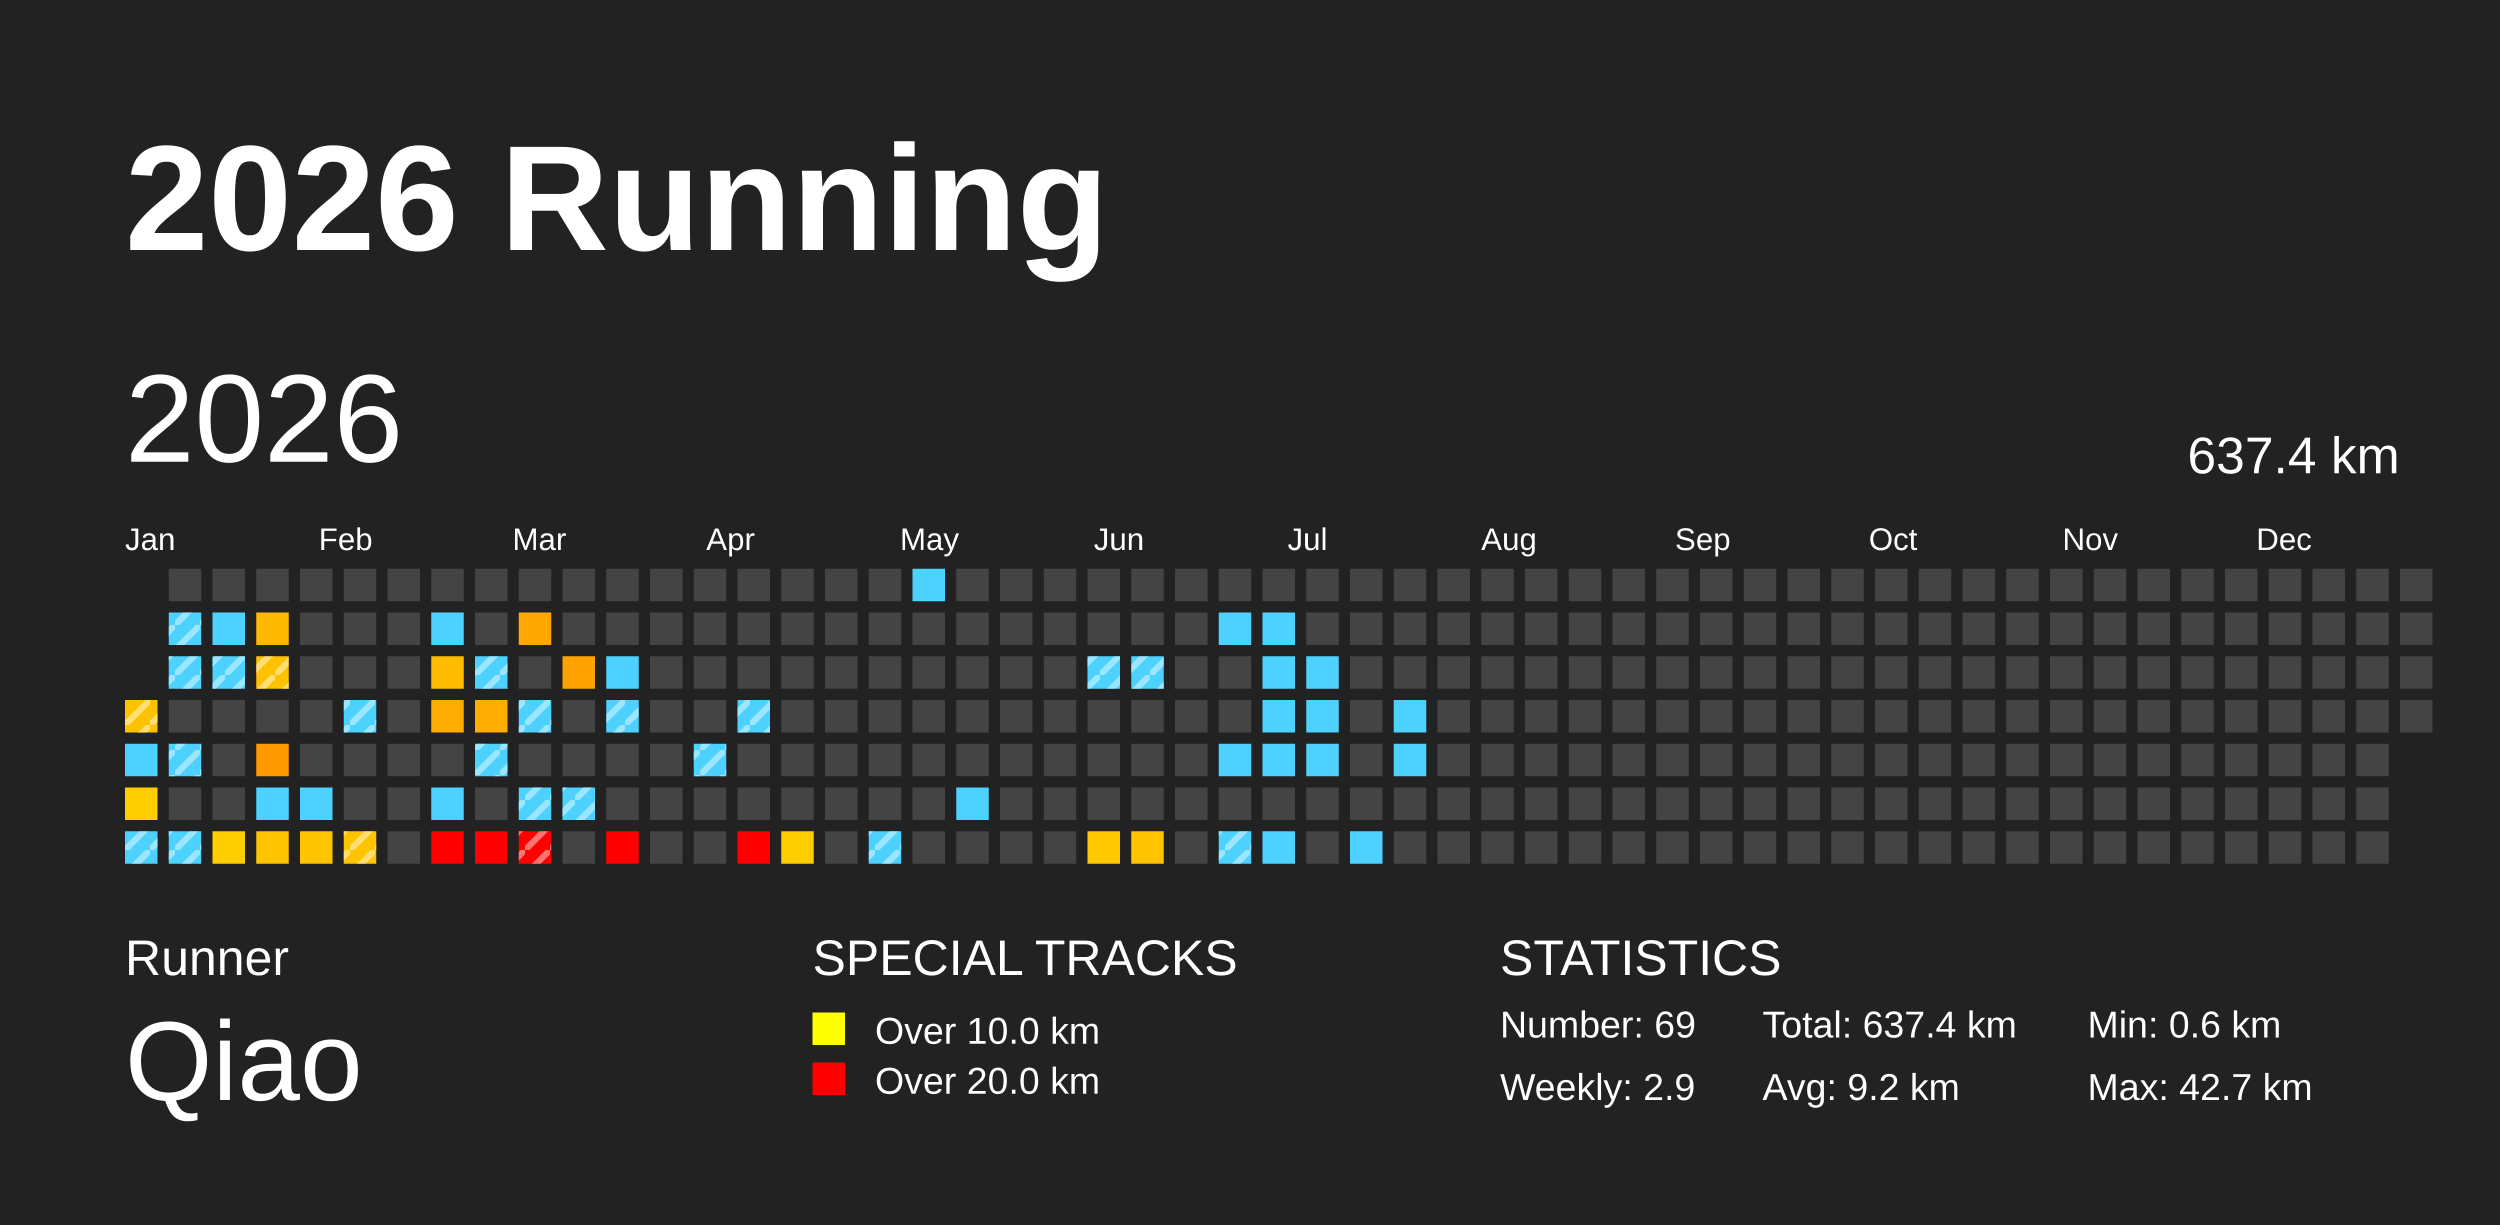
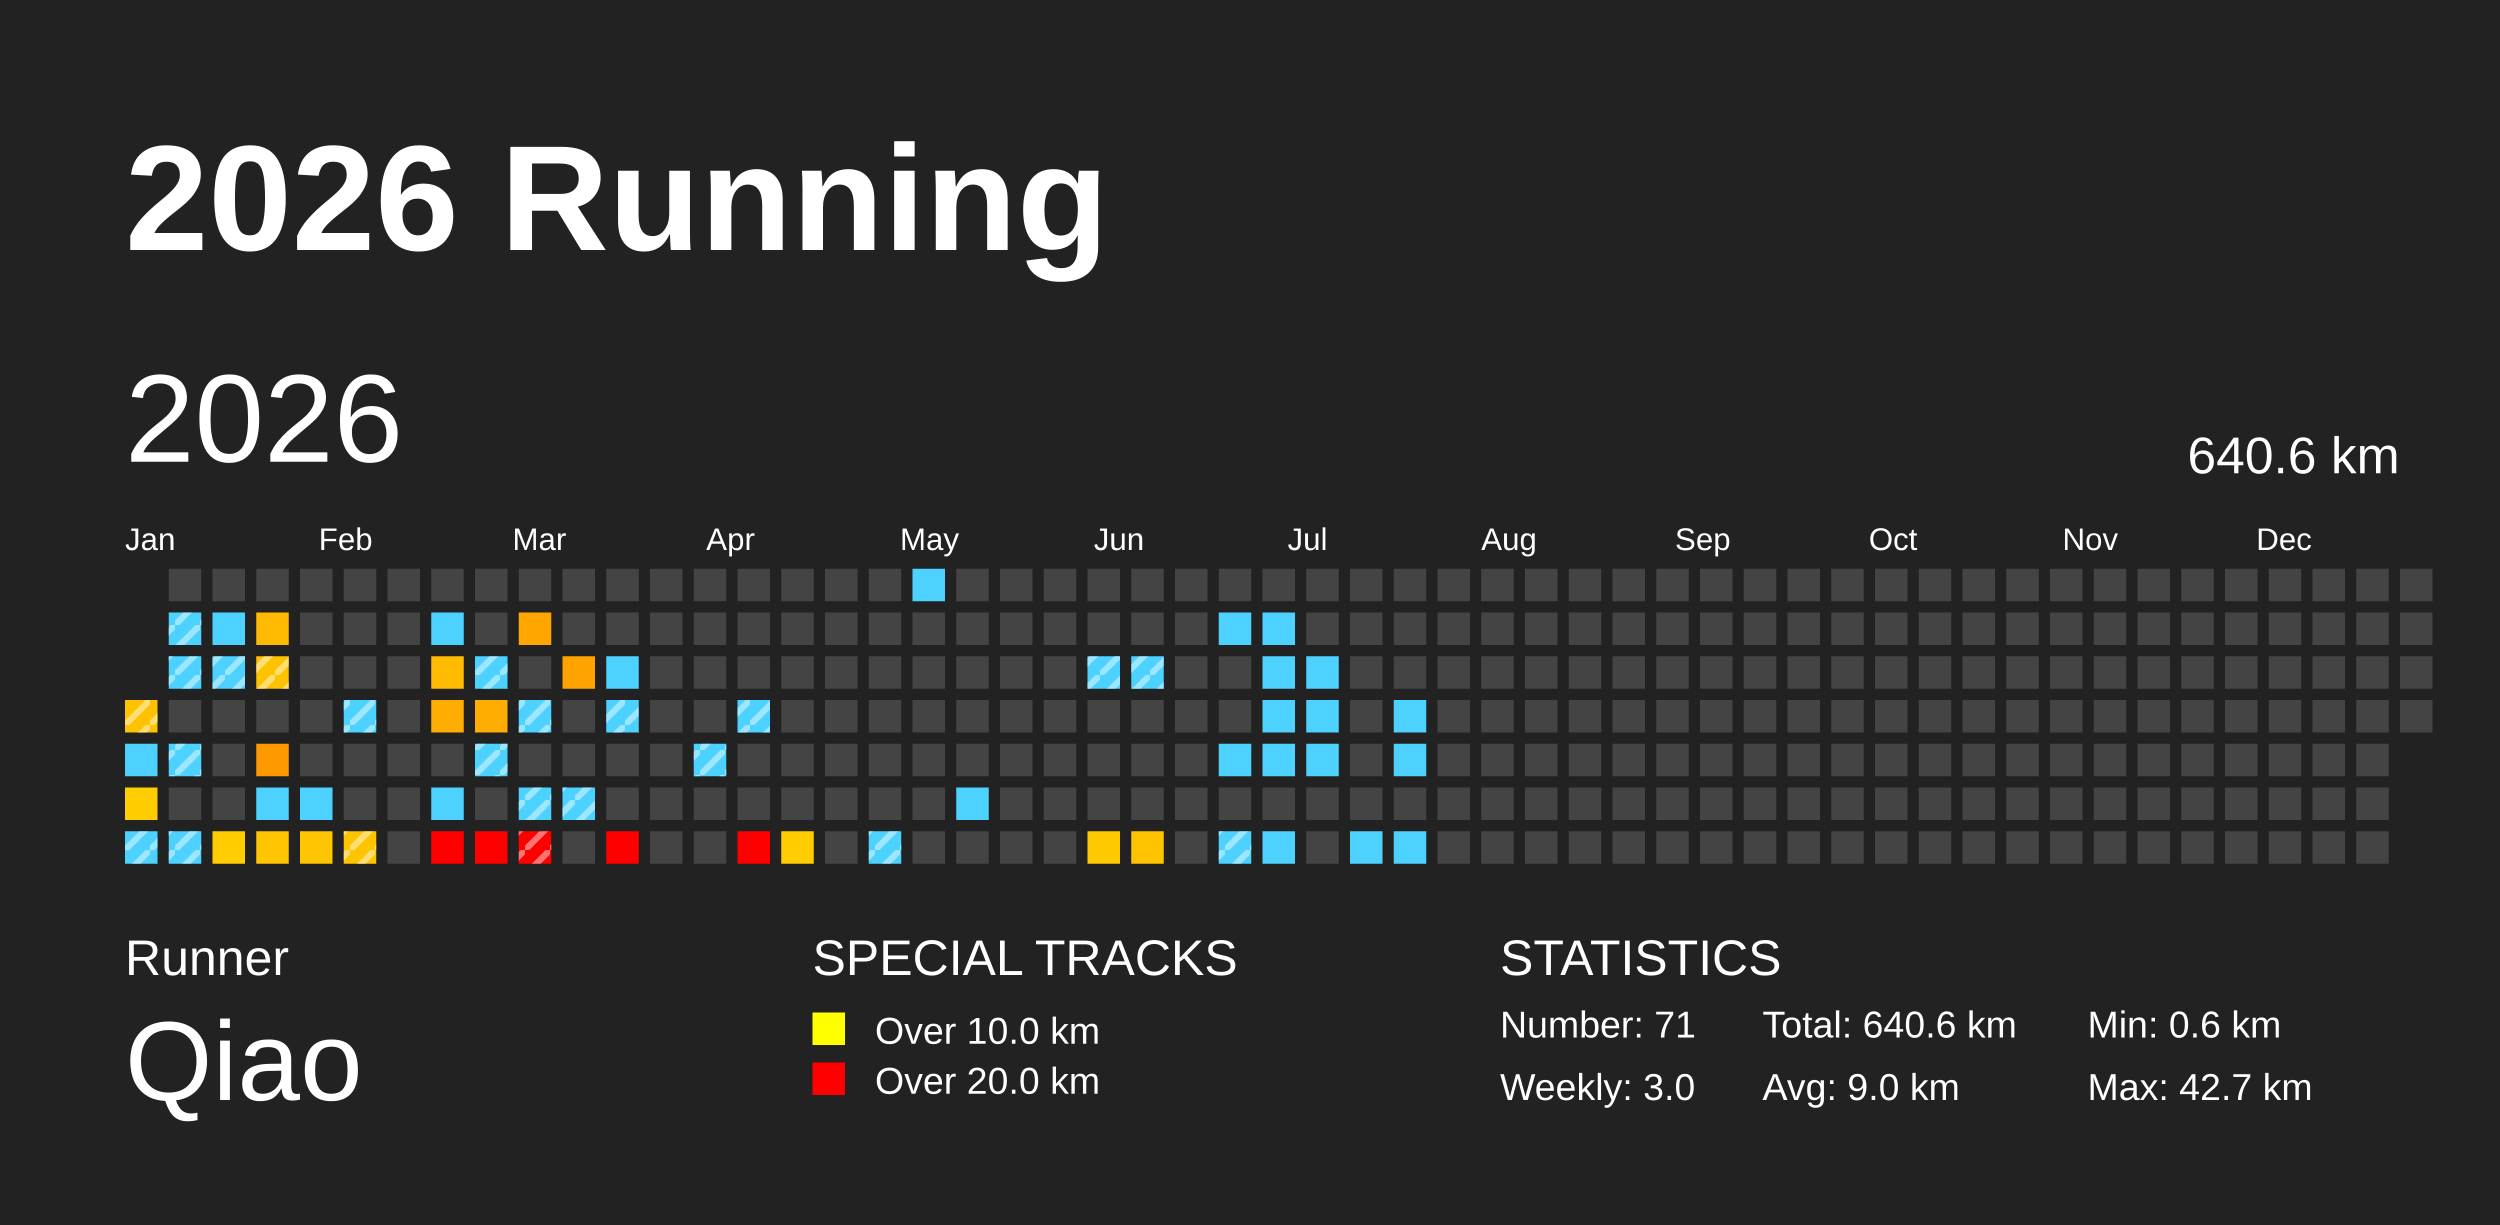
<svg xmlns="http://www.w3.org/2000/svg" baseProfile="full" height="98mm" version="1.1" viewBox="0,0,200,98" width="200mm">
  <defs>
    <pattern height="2" id="indoor-stripe" patternUnits="userSpaceOnUse" width="2">
      <line stroke="white" stroke-opacity="0.45" stroke-width="0.5" x1="0" x2="2" y1="2" y2="0" />
    </pattern>
  </defs>
  <rect fill="#222222" height="98" width="200" x="0" y="0" />
  <text fill="#FFFFFF" style="font-size:12px; font-family:Arial; font-weight:bold;" x="10" y="20">2026 Running</text>
  <text fill="#FFFFFF" style="font-size:4px; font-family:Arial" x="10" y="78">Runner</text>
  <text fill="#FFFFFF" style="font-size:9px; font-family:Arial" x="10" y="88">Qiao</text>
  <text fill="#FFFFFF" style="font-size:4px; font-family:Arial" x="65" y="78">SPECIAL TRACKS</text>
  <rect fill="yellow" height="2.6" width="2.6" x="65" y="81" />
  <text fill="#FFFFFF" style="font-size:3px; font-family:Arial" x="70" y="83.5">Over 10.0 km</text>
  <rect fill="red" height="2.6" width="2.6" x="65" y="85" />
  <text fill="#FFFFFF" style="font-size:3px; font-family:Arial" x="70" y="87.5">Over 20.0 km</text>
  <text fill="#FFFFFF" style="font-size:4px; font-family:Arial" x="120" y="78">STATISTICS</text>
-   <text fill="#FFFFFF" style="font-size:3px; font-family:Arial" x="120" y="83">Number: 69</text>
-   <text fill="#FFFFFF" style="font-size:3px; font-family:Arial" x="120" y="88">Weekly: 2.9</text>
-   <text fill="#FFFFFF" style="font-size:3px; font-family:Arial" x="141" y="83">Total: 637.4 km</text>
-   <text fill="#FFFFFF" style="font-size:3px; font-family:Arial" x="141" y="88">Avg: 9.2 km</text>
+   <text fill="#FFFFFF" style="font-size:3px; font-family:Arial" x="120" y="83">Number: 71</text>
+   <text fill="#FFFFFF" style="font-size:3px; font-family:Arial" x="120" y="88">Weekly: 3.0</text>
+   <text fill="#FFFFFF" style="font-size:3px; font-family:Arial" x="141" y="83">Total: 640.6 km</text>
+   <text fill="#FFFFFF" style="font-size:3px; font-family:Arial" x="141" y="88">Avg: 9.0 km</text>
  <text fill="#FFFFFF" style="font-size:3px; font-family:Arial" x="167" y="83">Min: 0.6 km</text>
  <text fill="#FFFFFF" style="font-size:3px; font-family:Arial" x="167" y="88">Max: 42.7 km</text>
  <text dominant-baseline="hanging" fill="#FFFFFF" style="font-size:10.0px; font-family:Arial;" x="10" y="30">2026</text>
-   <text dominant-baseline="hanging" fill="#FFFFFF" style="font-size:4.125px; font-family:Arial;" x="175" y="35">637.4 km</text>
+   <text dominant-baseline="hanging" fill="#FFFFFF" style="font-size:4.125px; font-family:Arial;" x="175" y="35">640.6 km</text>
  <text fill="#FFFFFF" style="font-size:2.5px; font-family:Arial" x="10.0" y="44">Jan</text>
  <text fill="#FFFFFF" style="font-size:2.5px; font-family:Arial" x="25.5" y="44">Feb</text>
  <text fill="#FFFFFF" style="font-size:2.5px; font-family:Arial" x="41.0" y="44">Mar</text>
  <text fill="#FFFFFF" style="font-size:2.5px; font-family:Arial" x="56.5" y="44">Apr</text>
  <text fill="#FFFFFF" style="font-size:2.5px; font-family:Arial" x="72.0" y="44">May</text>
  <text fill="#FFFFFF" style="font-size:2.5px; font-family:Arial" x="87.5" y="44">Jun</text>
  <text fill="#FFFFFF" style="font-size:2.5px; font-family:Arial" x="103.0" y="44">Jul</text>
  <text fill="#FFFFFF" style="font-size:2.5px; font-family:Arial" x="118.5" y="44">Aug</text>
  <text fill="#FFFFFF" style="font-size:2.5px; font-family:Arial" x="134.0" y="44">Sep</text>
  <text fill="#FFFFFF" style="font-size:2.5px; font-family:Arial" x="149.5" y="44">Oct</text>
  <text fill="#FFFFFF" style="font-size:2.5px; font-family:Arial" x="165.0" y="44">Nov</text>
  <text fill="#FFFFFF" style="font-size:2.5px; font-family:Arial" x="180.5" y="44">Dec</text>
  <rect fill="#ffc200" height="2.6" width="2.6" x="10.0" y="56.0" />
  <rect fill="url(#indoor-stripe)" height="2.6" style="pointer-events: none;" width="2.6" x="10.0" y="56.0" />
  <rect fill="#4dd2ff" height="2.6" width="2.6" x="10.0" y="59.5" />
  <rect fill="#ffcd00" height="2.6" width="2.6" x="10.0" y="63.0" />
  <rect fill="#4dd2ff" height="2.6" width="2.6" x="10.0" y="66.5" />
  <rect fill="url(#indoor-stripe)" height="2.6" style="pointer-events: none;" width="2.6" x="10.0" y="66.5" />
  <rect fill="#444444" height="2.6" width="2.6" x="13.5" y="45.5" />
  <rect fill="#4dd2ff" height="2.6" width="2.6" x="13.5" y="49.0" />
  <rect fill="url(#indoor-stripe)" height="2.6" style="pointer-events: none;" width="2.6" x="13.5" y="49.0" />
  <rect fill="#4dd2ff" height="2.6" width="2.6" x="13.5" y="52.5" />
  <rect fill="url(#indoor-stripe)" height="2.6" style="pointer-events: none;" width="2.6" x="13.5" y="52.5" />
  <rect fill="#444444" height="2.6" width="2.6" x="13.5" y="56.0" />
  <rect fill="#4dd2ff" height="2.6" width="2.6" x="13.5" y="59.5" />
  <rect fill="url(#indoor-stripe)" height="2.6" style="pointer-events: none;" width="2.6" x="13.5" y="59.5" />
  <rect fill="#444444" height="2.6" width="2.6" x="13.5" y="63.0" />
  <rect fill="#4dd2ff" height="2.6" width="2.6" x="13.5" y="66.5" />
  <rect fill="url(#indoor-stripe)" height="2.6" style="pointer-events: none;" width="2.6" x="13.5" y="66.5" />
  <rect fill="#444444" height="2.6" width="2.6" x="17.0" y="45.5" />
  <rect fill="#4dd2ff" height="2.6" width="2.6" x="17.0" y="49.0" />
  <rect fill="#4dd2ff" height="2.6" width="2.6" x="17.0" y="52.5" />
  <rect fill="url(#indoor-stripe)" height="2.6" style="pointer-events: none;" width="2.6" x="17.0" y="52.5" />
  <rect fill="#444444" height="2.6" width="2.6" x="17.0" y="56.0" />
  <rect fill="#444444" height="2.6" width="2.6" x="17.0" y="59.5" />
  <rect fill="#444444" height="2.6" width="2.6" x="17.0" y="63.0" />
  <rect fill="#ffcd00" height="2.6" width="2.6" x="17.0" y="66.5" />
  <rect fill="#444444" height="2.6" width="2.6" x="20.5" y="45.5" />
  <rect fill="#ffb900" height="2.6" width="2.6" x="20.5" y="49.0" />
  <rect fill="#ffc200" height="2.6" width="2.6" x="20.5" y="52.5" />
  <rect fill="url(#indoor-stripe)" height="2.6" style="pointer-events: none;" width="2.6" x="20.5" y="52.5" />
  <rect fill="#444444" height="2.6" width="2.6" x="20.5" y="56.0" />
  <rect fill="#ff9900" height="2.6" width="2.6" x="20.5" y="59.5" />
  <rect fill="#4dd2ff" height="2.6" width="2.6" x="20.5" y="63.0" />
  <rect fill="#ffc500" height="2.6" width="2.6" x="20.5" y="66.5" />
  <rect fill="#444444" height="2.6" width="2.6" x="24.0" y="45.5" />
  <rect fill="#444444" height="2.6" width="2.6" x="24.0" y="49.0" />
  <rect fill="#444444" height="2.6" width="2.6" x="24.0" y="52.5" />
  <rect fill="#444444" height="2.6" width="2.6" x="24.0" y="56.0" />
  <rect fill="#444444" height="2.6" width="2.6" x="24.0" y="59.5" />
  <rect fill="#4dd2ff" height="2.6" width="2.6" x="24.0" y="63.0" />
  <rect fill="#ffc500" height="2.6" width="2.6" x="24.0" y="66.5" />
  <rect fill="#444444" height="2.6" width="2.6" x="27.5" y="45.5" />
  <rect fill="#444444" height="2.6" width="2.6" x="27.5" y="49.0" />
  <rect fill="#444444" height="2.6" width="2.6" x="27.5" y="52.5" />
  <rect fill="#4dd2ff" height="2.6" width="2.6" x="27.5" y="56.0" />
  <rect fill="url(#indoor-stripe)" height="2.6" style="pointer-events: none;" width="2.6" x="27.5" y="56.0" />
  <rect fill="#444444" height="2.6" width="2.6" x="27.5" y="59.5" />
  <rect fill="#444444" height="2.6" width="2.6" x="27.5" y="63.0" />
  <rect fill="#ffc400" height="2.6" width="2.6" x="27.5" y="66.5" />
  <rect fill="url(#indoor-stripe)" height="2.6" style="pointer-events: none;" width="2.6" x="27.5" y="66.5" />
  <rect fill="#444444" height="2.6" width="2.6" x="31.0" y="45.5" />
  <rect fill="#444444" height="2.6" width="2.6" x="31.0" y="49.0" />
  <rect fill="#444444" height="2.6" width="2.6" x="31.0" y="52.5" />
  <rect fill="#444444" height="2.6" width="2.6" x="31.0" y="56.0" />
  <rect fill="#444444" height="2.6" width="2.6" x="31.0" y="59.5" />
  <rect fill="#444444" height="2.6" width="2.6" x="31.0" y="63.0" />
  <rect fill="#444444" height="2.6" width="2.6" x="31.0" y="66.5" />
  <rect fill="#444444" height="2.6" width="2.6" x="34.5" y="45.5" />
  <rect fill="#4dd2ff" height="2.6" width="2.6" x="34.5" y="49.0" />
  <rect fill="#ffbc00" height="2.6" width="2.6" x="34.5" y="52.5" />
  <rect fill="#ffad00" height="2.6" width="2.6" x="34.5" y="56.0" />
  <rect fill="#444444" height="2.6" width="2.6" x="34.5" y="59.5" />
  <rect fill="#4dd2ff" height="2.6" width="2.6" x="34.5" y="63.0" />
  <rect fill="red" height="2.6" width="2.6" x="34.5" y="66.5" />
  <rect fill="#444444" height="2.6" width="2.6" x="38.0" y="45.5" />
  <rect fill="#444444" height="2.6" width="2.6" x="38.0" y="49.0" />
  <rect fill="#4dd2ff" height="2.6" width="2.6" x="38.0" y="52.5" />
  <rect fill="url(#indoor-stripe)" height="2.6" style="pointer-events: none;" width="2.6" x="38.0" y="52.5" />
  <rect fill="#ffad00" height="2.6" width="2.6" x="38.0" y="56.0" />
  <rect fill="#4dd2ff" height="2.6" width="2.6" x="38.0" y="59.5" />
  <rect fill="url(#indoor-stripe)" height="2.6" style="pointer-events: none;" width="2.6" x="38.0" y="59.5" />
  <rect fill="#444444" height="2.6" width="2.6" x="38.0" y="63.0" />
  <rect fill="red" height="2.6" width="2.6" x="38.0" y="66.5" />
  <rect fill="#444444" height="2.6" width="2.6" x="41.5" y="45.5" />
  <rect fill="#ffa700" height="2.6" width="2.6" x="41.5" y="49.0" />
  <rect fill="#444444" height="2.6" width="2.6" x="41.5" y="52.5" />
  <rect fill="#4dd2ff" height="2.6" width="2.6" x="41.5" y="56.0" />
  <rect fill="url(#indoor-stripe)" height="2.6" style="pointer-events: none;" width="2.6" x="41.5" y="56.0" />
  <rect fill="#444444" height="2.6" width="2.6" x="41.5" y="59.5" />
  <rect fill="#4dd2ff" height="2.6" width="2.6" x="41.5" y="63.0" />
  <rect fill="url(#indoor-stripe)" height="2.6" style="pointer-events: none;" width="2.6" x="41.5" y="63.0" />
  <rect fill="red" height="2.6" width="2.6" x="41.5" y="66.5" />
  <rect fill="url(#indoor-stripe)" height="2.6" style="pointer-events: none;" width="2.6" x="41.5" y="66.5" />
  <rect fill="#444444" height="2.6" width="2.6" x="45.0" y="45.5" />
  <rect fill="#444444" height="2.6" width="2.6" x="45.0" y="49.0" />
  <rect fill="#ffa300" height="2.6" width="2.6" x="45.0" y="52.5" />
  <rect fill="#444444" height="2.6" width="2.6" x="45.0" y="56.0" />
  <rect fill="#444444" height="2.6" width="2.6" x="45.0" y="59.5" />
  <rect fill="#4dd2ff" height="2.6" width="2.6" x="45.0" y="63.0" />
  <rect fill="url(#indoor-stripe)" height="2.6" style="pointer-events: none;" width="2.6" x="45.0" y="63.0" />
  <rect fill="#444444" height="2.6" width="2.6" x="45.0" y="66.5" />
  <rect fill="#444444" height="2.6" width="2.6" x="48.5" y="45.5" />
  <rect fill="#444444" height="2.6" width="2.6" x="48.5" y="49.0" />
  <rect fill="#4dd2ff" height="2.6" width="2.6" x="48.5" y="52.5" />
  <rect fill="#4dd2ff" height="2.6" width="2.6" x="48.5" y="56.0" />
  <rect fill="url(#indoor-stripe)" height="2.6" style="pointer-events: none;" width="2.6" x="48.5" y="56.0" />
  <rect fill="#444444" height="2.6" width="2.6" x="48.5" y="59.5" />
  <rect fill="#444444" height="2.6" width="2.6" x="48.5" y="63.0" />
  <rect fill="red" height="2.6" width="2.6" x="48.5" y="66.5" />
  <rect fill="#444444" height="2.6" width="2.6" x="52.0" y="45.5" />
  <rect fill="#444444" height="2.6" width="2.6" x="52.0" y="49.0" />
  <rect fill="#444444" height="2.6" width="2.6" x="52.0" y="52.5" />
  <rect fill="#444444" height="2.6" width="2.6" x="52.0" y="56.0" />
  <rect fill="#444444" height="2.6" width="2.6" x="52.0" y="59.5" />
  <rect fill="#444444" height="2.6" width="2.6" x="52.0" y="63.0" />
  <rect fill="#444444" height="2.6" width="2.6" x="52.0" y="66.5" />
  <rect fill="#444444" height="2.6" width="2.6" x="55.5" y="45.5" />
  <rect fill="#444444" height="2.6" width="2.6" x="55.5" y="49.0" />
  <rect fill="#444444" height="2.6" width="2.6" x="55.5" y="52.5" />
  <rect fill="#444444" height="2.6" width="2.6" x="55.5" y="56.0" />
  <rect fill="#4dd2ff" height="2.6" width="2.6" x="55.5" y="59.5" />
  <rect fill="url(#indoor-stripe)" height="2.6" style="pointer-events: none;" width="2.6" x="55.5" y="59.5" />
  <rect fill="#444444" height="2.6" width="2.6" x="55.5" y="63.0" />
  <rect fill="#444444" height="2.6" width="2.6" x="55.5" y="66.5" />
  <rect fill="#444444" height="2.6" width="2.6" x="59.0" y="45.5" />
  <rect fill="#444444" height="2.6" width="2.6" x="59.0" y="49.0" />
  <rect fill="#444444" height="2.6" width="2.6" x="59.0" y="52.5" />
  <rect fill="#4dd2ff" height="2.6" width="2.6" x="59.0" y="56.0" />
  <rect fill="url(#indoor-stripe)" height="2.6" style="pointer-events: none;" width="2.6" x="59.0" y="56.0" />
  <rect fill="#444444" height="2.6" width="2.6" x="59.0" y="59.5" />
  <rect fill="#444444" height="2.6" width="2.6" x="59.0" y="63.0" />
  <rect fill="red" height="2.6" width="2.6" x="59.0" y="66.5" />
  <rect fill="#444444" height="2.6" width="2.6" x="62.5" y="45.5" />
  <rect fill="#444444" height="2.6" width="2.6" x="62.5" y="49.0" />
  <rect fill="#444444" height="2.6" width="2.6" x="62.5" y="52.5" />
  <rect fill="#444444" height="2.6" width="2.6" x="62.5" y="56.0" />
  <rect fill="#444444" height="2.6" width="2.6" x="62.5" y="59.5" />
  <rect fill="#444444" height="2.6" width="2.6" x="62.5" y="63.0" />
  <rect fill="#ffcd00" height="2.6" width="2.6" x="62.5" y="66.5" />
  <rect fill="#444444" height="2.6" width="2.6" x="66.0" y="45.5" />
  <rect fill="#444444" height="2.6" width="2.6" x="66.0" y="49.0" />
  <rect fill="#444444" height="2.6" width="2.6" x="66.0" y="52.5" />
  <rect fill="#444444" height="2.6" width="2.6" x="66.0" y="56.0" />
  <rect fill="#444444" height="2.6" width="2.6" x="66.0" y="59.5" />
  <rect fill="#444444" height="2.6" width="2.6" x="66.0" y="63.0" />
  <rect fill="#444444" height="2.6" width="2.6" x="66.0" y="66.5" />
  <rect fill="#444444" height="2.6" width="2.6" x="69.5" y="45.5" />
  <rect fill="#444444" height="2.6" width="2.6" x="69.5" y="49.0" />
  <rect fill="#444444" height="2.6" width="2.6" x="69.5" y="52.5" />
  <rect fill="#444444" height="2.6" width="2.6" x="69.5" y="56.0" />
  <rect fill="#444444" height="2.6" width="2.6" x="69.5" y="59.5" />
  <rect fill="#444444" height="2.6" width="2.6" x="69.5" y="63.0" />
  <rect fill="#4dd2ff" height="2.6" width="2.6" x="69.5" y="66.5" />
  <rect fill="url(#indoor-stripe)" height="2.6" style="pointer-events: none;" width="2.6" x="69.5" y="66.5" />
  <rect fill="#4dd2ff" height="2.6" width="2.6" x="73.0" y="45.5" />
  <rect fill="#444444" height="2.6" width="2.6" x="73.0" y="49.0" />
  <rect fill="#444444" height="2.6" width="2.6" x="73.0" y="52.5" />
  <rect fill="#444444" height="2.6" width="2.6" x="73.0" y="56.0" />
  <rect fill="#444444" height="2.6" width="2.6" x="73.0" y="59.5" />
  <rect fill="#444444" height="2.6" width="2.6" x="73.0" y="63.0" />
  <rect fill="#444444" height="2.6" width="2.6" x="73.0" y="66.5" />
  <rect fill="#444444" height="2.6" width="2.6" x="76.5" y="45.5" />
  <rect fill="#444444" height="2.6" width="2.6" x="76.5" y="49.0" />
  <rect fill="#444444" height="2.6" width="2.6" x="76.5" y="52.5" />
  <rect fill="#444444" height="2.6" width="2.6" x="76.5" y="56.0" />
  <rect fill="#444444" height="2.6" width="2.6" x="76.5" y="59.5" />
  <rect fill="#4dd2ff" height="2.6" width="2.6" x="76.5" y="63.0" />
  <rect fill="#444444" height="2.6" width="2.6" x="76.5" y="66.5" />
  <rect fill="#444444" height="2.6" width="2.6" x="80.0" y="45.5" />
  <rect fill="#444444" height="2.6" width="2.6" x="80.0" y="49.0" />
  <rect fill="#444444" height="2.6" width="2.6" x="80.0" y="52.5" />
  <rect fill="#444444" height="2.6" width="2.6" x="80.0" y="56.0" />
  <rect fill="#444444" height="2.6" width="2.6" x="80.0" y="59.5" />
  <rect fill="#444444" height="2.6" width="2.6" x="80.0" y="63.0" />
  <rect fill="#444444" height="2.6" width="2.6" x="80.0" y="66.5" />
  <rect fill="#444444" height="2.6" width="2.6" x="83.5" y="45.5" />
  <rect fill="#444444" height="2.6" width="2.6" x="83.5" y="49.0" />
  <rect fill="#444444" height="2.6" width="2.6" x="83.5" y="52.5" />
  <rect fill="#444444" height="2.6" width="2.6" x="83.5" y="56.0" />
  <rect fill="#444444" height="2.6" width="2.6" x="83.5" y="59.5" />
  <rect fill="#444444" height="2.6" width="2.6" x="83.5" y="63.0" />
  <rect fill="#444444" height="2.6" width="2.6" x="83.5" y="66.5" />
  <rect fill="#444444" height="2.6" width="2.6" x="87.0" y="45.5" />
  <rect fill="#444444" height="2.6" width="2.6" x="87.0" y="49.0" />
  <rect fill="#4dd2ff" height="2.6" width="2.6" x="87.0" y="52.5" />
  <rect fill="url(#indoor-stripe)" height="2.6" style="pointer-events: none;" width="2.6" x="87.0" y="52.5" />
  <rect fill="#444444" height="2.6" width="2.6" x="87.0" y="56.0" />
  <rect fill="#444444" height="2.6" width="2.6" x="87.0" y="59.5" />
  <rect fill="#444444" height="2.6" width="2.6" x="87.0" y="63.0" />
  <rect fill="#ffc900" height="2.6" width="2.6" x="87.0" y="66.5" />
  <rect fill="#444444" height="2.6" width="2.6" x="90.5" y="45.5" />
  <rect fill="#444444" height="2.6" width="2.6" x="90.5" y="49.0" />
  <rect fill="#4dd2ff" height="2.6" width="2.6" x="90.5" y="52.5" />
  <rect fill="url(#indoor-stripe)" height="2.6" style="pointer-events: none;" width="2.6" x="90.5" y="52.5" />
  <rect fill="#444444" height="2.6" width="2.6" x="90.5" y="56.0" />
  <rect fill="#444444" height="2.6" width="2.6" x="90.5" y="59.5" />
  <rect fill="#444444" height="2.6" width="2.6" x="90.5" y="63.0" />
  <rect fill="#ffc300" height="2.6" width="2.6" x="90.5" y="66.5" />
  <rect fill="#444444" height="2.6" width="2.6" x="94.0" y="45.5" />
  <rect fill="#444444" height="2.6" width="2.6" x="94.0" y="49.0" />
  <rect fill="#444444" height="2.6" width="2.6" x="94.0" y="52.5" />
  <rect fill="#444444" height="2.6" width="2.6" x="94.0" y="56.0" />
  <rect fill="#444444" height="2.6" width="2.6" x="94.0" y="59.5" />
  <rect fill="#444444" height="2.6" width="2.6" x="94.0" y="63.0" />
  <rect fill="#444444" height="2.6" width="2.6" x="94.0" y="66.5" />
  <rect fill="#444444" height="2.6" width="2.6" x="97.5" y="45.5" />
  <rect fill="#4dd2ff" height="2.6" width="2.6" x="97.5" y="49.0" />
  <rect fill="#444444" height="2.6" width="2.6" x="97.5" y="52.5" />
  <rect fill="#444444" height="2.6" width="2.6" x="97.5" y="56.0" />
  <rect fill="#4dd2ff" height="2.6" width="2.6" x="97.5" y="59.5" />
  <rect fill="#444444" height="2.6" width="2.6" x="97.5" y="63.0" />
  <rect fill="#4dd2ff" height="2.6" width="2.6" x="97.5" y="66.5" />
  <rect fill="url(#indoor-stripe)" height="2.6" style="pointer-events: none;" width="2.6" x="97.5" y="66.5" />
  <rect fill="#444444" height="2.6" width="2.6" x="101.0" y="45.5" />
  <rect fill="#4dd2ff" height="2.6" width="2.6" x="101.0" y="49.0" />
  <rect fill="#4dd2ff" height="2.6" width="2.6" x="101.0" y="52.5" />
  <rect fill="#4dd2ff" height="2.6" width="2.6" x="101.0" y="56.0" />
  <rect fill="#4dd2ff" height="2.6" width="2.6" x="101.0" y="59.5" />
  <rect fill="#444444" height="2.6" width="2.6" x="101.0" y="63.0" />
  <rect fill="#4dd2ff" height="2.6" width="2.6" x="101.0" y="66.5" />
  <rect fill="#444444" height="2.6" width="2.6" x="104.5" y="45.5" />
  <rect fill="#444444" height="2.6" width="2.6" x="104.5" y="49.0" />
  <rect fill="#4dd2ff" height="2.6" width="2.6" x="104.5" y="52.5" />
  <rect fill="#4dd2ff" height="2.6" width="2.6" x="104.5" y="56.0" />
  <rect fill="#4dd2ff" height="2.6" width="2.6" x="104.5" y="59.5" />
  <rect fill="#444444" height="2.6" width="2.6" x="104.5" y="63.0" />
  <rect fill="#444444" height="2.6" width="2.6" x="104.5" y="66.5" />
  <rect fill="#444444" height="2.6" width="2.6" x="108.0" y="45.5" />
  <rect fill="#444444" height="2.6" width="2.6" x="108.0" y="49.0" />
  <rect fill="#444444" height="2.6" width="2.6" x="108.0" y="52.5" />
  <rect fill="#444444" height="2.6" width="2.6" x="108.0" y="56.0" />
  <rect fill="#444444" height="2.6" width="2.6" x="108.0" y="59.5" />
  <rect fill="#444444" height="2.6" width="2.6" x="108.0" y="63.0" />
  <rect fill="#4dd2ff" height="2.6" width="2.6" x="108.0" y="66.5" />
  <rect fill="#444444" height="2.6" width="2.6" x="111.5" y="45.5" />
  <rect fill="#444444" height="2.6" width="2.6" x="111.5" y="49.0" />
  <rect fill="#444444" height="2.6" width="2.6" x="111.5" y="52.5" />
  <rect fill="#4dd2ff" height="2.6" width="2.6" x="111.5" y="56.0" />
  <rect fill="#4dd2ff" height="2.6" width="2.6" x="111.5" y="59.5" />
  <rect fill="#444444" height="2.6" width="2.6" x="111.5" y="63.0" />
-   <rect fill="#444444" height="2.6" width="2.6" x="111.5" y="66.5" />
+   <rect fill="#4dd2ff" height="2.6" width="2.6" x="111.5" y="66.5" />
  <rect fill="#444444" height="2.6" width="2.6" x="115.0" y="45.5" />
  <rect fill="#444444" height="2.6" width="2.6" x="115.0" y="49.0" />
  <rect fill="#444444" height="2.6" width="2.6" x="115.0" y="52.5" />
  <rect fill="#444444" height="2.6" width="2.6" x="115.0" y="56.0" />
  <rect fill="#444444" height="2.6" width="2.6" x="115.0" y="59.5" />
  <rect fill="#444444" height="2.6" width="2.6" x="115.0" y="63.0" />
  <rect fill="#444444" height="2.6" width="2.6" x="115.0" y="66.5" />
  <rect fill="#444444" height="2.6" width="2.6" x="118.5" y="45.5" />
  <rect fill="#444444" height="2.6" width="2.6" x="118.5" y="49.0" />
  <rect fill="#444444" height="2.6" width="2.6" x="118.5" y="52.5" />
  <rect fill="#444444" height="2.6" width="2.6" x="118.5" y="56.0" />
  <rect fill="#444444" height="2.6" width="2.6" x="118.5" y="59.5" />
  <rect fill="#444444" height="2.6" width="2.6" x="118.5" y="63.0" />
  <rect fill="#444444" height="2.6" width="2.6" x="118.5" y="66.5" />
  <rect fill="#444444" height="2.6" width="2.6" x="122.0" y="45.5" />
  <rect fill="#444444" height="2.6" width="2.6" x="122.0" y="49.0" />
  <rect fill="#444444" height="2.6" width="2.6" x="122.0" y="52.5" />
  <rect fill="#444444" height="2.6" width="2.6" x="122.0" y="56.0" />
  <rect fill="#444444" height="2.6" width="2.6" x="122.0" y="59.5" />
  <rect fill="#444444" height="2.6" width="2.6" x="122.0" y="63.0" />
  <rect fill="#444444" height="2.6" width="2.6" x="122.0" y="66.5" />
  <rect fill="#444444" height="2.6" width="2.6" x="125.5" y="45.5" />
  <rect fill="#444444" height="2.6" width="2.6" x="125.5" y="49.0" />
  <rect fill="#444444" height="2.6" width="2.6" x="125.5" y="52.5" />
  <rect fill="#444444" height="2.6" width="2.6" x="125.5" y="56.0" />
  <rect fill="#444444" height="2.6" width="2.6" x="125.5" y="59.5" />
  <rect fill="#444444" height="2.6" width="2.6" x="125.5" y="63.0" />
  <rect fill="#444444" height="2.6" width="2.6" x="125.5" y="66.5" />
  <rect fill="#444444" height="2.6" width="2.6" x="129.0" y="45.5" />
  <rect fill="#444444" height="2.6" width="2.6" x="129.0" y="49.0" />
  <rect fill="#444444" height="2.6" width="2.6" x="129.0" y="52.5" />
  <rect fill="#444444" height="2.6" width="2.6" x="129.0" y="56.0" />
  <rect fill="#444444" height="2.6" width="2.6" x="129.0" y="59.5" />
  <rect fill="#444444" height="2.6" width="2.6" x="129.0" y="63.0" />
  <rect fill="#444444" height="2.6" width="2.6" x="129.0" y="66.5" />
  <rect fill="#444444" height="2.6" width="2.6" x="132.5" y="45.5" />
  <rect fill="#444444" height="2.6" width="2.6" x="132.5" y="49.0" />
  <rect fill="#444444" height="2.6" width="2.6" x="132.5" y="52.5" />
  <rect fill="#444444" height="2.6" width="2.6" x="132.5" y="56.0" />
  <rect fill="#444444" height="2.6" width="2.6" x="132.5" y="59.5" />
  <rect fill="#444444" height="2.6" width="2.6" x="132.5" y="63.0" />
  <rect fill="#444444" height="2.6" width="2.6" x="132.5" y="66.5" />
  <rect fill="#444444" height="2.6" width="2.6" x="136.0" y="45.5" />
  <rect fill="#444444" height="2.6" width="2.6" x="136.0" y="49.0" />
  <rect fill="#444444" height="2.6" width="2.6" x="136.0" y="52.5" />
  <rect fill="#444444" height="2.6" width="2.6" x="136.0" y="56.0" />
  <rect fill="#444444" height="2.6" width="2.6" x="136.0" y="59.5" />
  <rect fill="#444444" height="2.6" width="2.6" x="136.0" y="63.0" />
  <rect fill="#444444" height="2.6" width="2.6" x="136.0" y="66.5" />
  <rect fill="#444444" height="2.6" width="2.6" x="139.5" y="45.5" />
  <rect fill="#444444" height="2.6" width="2.6" x="139.5" y="49.0" />
  <rect fill="#444444" height="2.6" width="2.6" x="139.5" y="52.5" />
  <rect fill="#444444" height="2.6" width="2.6" x="139.5" y="56.0" />
  <rect fill="#444444" height="2.6" width="2.6" x="139.5" y="59.5" />
  <rect fill="#444444" height="2.6" width="2.6" x="139.5" y="63.0" />
  <rect fill="#444444" height="2.6" width="2.6" x="139.5" y="66.5" />
  <rect fill="#444444" height="2.6" width="2.6" x="143.0" y="45.5" />
  <rect fill="#444444" height="2.6" width="2.6" x="143.0" y="49.0" />
  <rect fill="#444444" height="2.6" width="2.6" x="143.0" y="52.5" />
  <rect fill="#444444" height="2.6" width="2.6" x="143.0" y="56.0" />
  <rect fill="#444444" height="2.6" width="2.6" x="143.0" y="59.5" />
  <rect fill="#444444" height="2.6" width="2.6" x="143.0" y="63.0" />
  <rect fill="#444444" height="2.6" width="2.6" x="143.0" y="66.5" />
  <rect fill="#444444" height="2.6" width="2.6" x="146.5" y="45.5" />
  <rect fill="#444444" height="2.6" width="2.6" x="146.5" y="49.0" />
  <rect fill="#444444" height="2.6" width="2.6" x="146.5" y="52.5" />
  <rect fill="#444444" height="2.6" width="2.6" x="146.5" y="56.0" />
  <rect fill="#444444" height="2.6" width="2.6" x="146.5" y="59.5" />
  <rect fill="#444444" height="2.6" width="2.6" x="146.5" y="63.0" />
  <rect fill="#444444" height="2.6" width="2.6" x="146.5" y="66.5" />
  <rect fill="#444444" height="2.6" width="2.6" x="150.0" y="45.5" />
  <rect fill="#444444" height="2.6" width="2.6" x="150.0" y="49.0" />
  <rect fill="#444444" height="2.6" width="2.6" x="150.0" y="52.5" />
  <rect fill="#444444" height="2.6" width="2.6" x="150.0" y="56.0" />
  <rect fill="#444444" height="2.6" width="2.6" x="150.0" y="59.5" />
  <rect fill="#444444" height="2.6" width="2.6" x="150.0" y="63.0" />
  <rect fill="#444444" height="2.6" width="2.6" x="150.0" y="66.5" />
  <rect fill="#444444" height="2.6" width="2.6" x="153.5" y="45.5" />
  <rect fill="#444444" height="2.6" width="2.6" x="153.5" y="49.0" />
  <rect fill="#444444" height="2.6" width="2.6" x="153.5" y="52.5" />
  <rect fill="#444444" height="2.6" width="2.6" x="153.5" y="56.0" />
  <rect fill="#444444" height="2.6" width="2.6" x="153.5" y="59.5" />
  <rect fill="#444444" height="2.6" width="2.6" x="153.5" y="63.0" />
  <rect fill="#444444" height="2.6" width="2.6" x="153.5" y="66.5" />
  <rect fill="#444444" height="2.6" width="2.6" x="157.0" y="45.5" />
  <rect fill="#444444" height="2.6" width="2.6" x="157.0" y="49.0" />
  <rect fill="#444444" height="2.6" width="2.6" x="157.0" y="52.5" />
  <rect fill="#444444" height="2.6" width="2.6" x="157.0" y="56.0" />
  <rect fill="#444444" height="2.6" width="2.6" x="157.0" y="59.5" />
  <rect fill="#444444" height="2.6" width="2.6" x="157.0" y="63.0" />
  <rect fill="#444444" height="2.6" width="2.6" x="157.0" y="66.5" />
  <rect fill="#444444" height="2.6" width="2.6" x="160.5" y="45.5" />
  <rect fill="#444444" height="2.6" width="2.6" x="160.5" y="49.0" />
  <rect fill="#444444" height="2.6" width="2.6" x="160.5" y="52.5" />
  <rect fill="#444444" height="2.6" width="2.6" x="160.5" y="56.0" />
  <rect fill="#444444" height="2.6" width="2.6" x="160.5" y="59.5" />
  <rect fill="#444444" height="2.6" width="2.6" x="160.5" y="63.0" />
  <rect fill="#444444" height="2.6" width="2.6" x="160.5" y="66.5" />
  <rect fill="#444444" height="2.6" width="2.6" x="164.0" y="45.5" />
  <rect fill="#444444" height="2.6" width="2.6" x="164.0" y="49.0" />
  <rect fill="#444444" height="2.6" width="2.6" x="164.0" y="52.5" />
  <rect fill="#444444" height="2.6" width="2.6" x="164.0" y="56.0" />
  <rect fill="#444444" height="2.6" width="2.6" x="164.0" y="59.5" />
  <rect fill="#444444" height="2.6" width="2.6" x="164.0" y="63.0" />
  <rect fill="#444444" height="2.6" width="2.6" x="164.0" y="66.5" />
  <rect fill="#444444" height="2.6" width="2.6" x="167.5" y="45.5" />
  <rect fill="#444444" height="2.6" width="2.6" x="167.5" y="49.0" />
  <rect fill="#444444" height="2.6" width="2.6" x="167.5" y="52.5" />
  <rect fill="#444444" height="2.6" width="2.6" x="167.5" y="56.0" />
  <rect fill="#444444" height="2.6" width="2.6" x="167.5" y="59.5" />
  <rect fill="#444444" height="2.6" width="2.6" x="167.5" y="63.0" />
  <rect fill="#444444" height="2.6" width="2.6" x="167.5" y="66.5" />
  <rect fill="#444444" height="2.6" width="2.6" x="171.0" y="45.5" />
  <rect fill="#444444" height="2.6" width="2.6" x="171.0" y="49.0" />
  <rect fill="#444444" height="2.6" width="2.6" x="171.0" y="52.5" />
  <rect fill="#444444" height="2.6" width="2.6" x="171.0" y="56.0" />
  <rect fill="#444444" height="2.6" width="2.6" x="171.0" y="59.5" />
  <rect fill="#444444" height="2.6" width="2.6" x="171.0" y="63.0" />
  <rect fill="#444444" height="2.6" width="2.6" x="171.0" y="66.5" />
  <rect fill="#444444" height="2.6" width="2.6" x="174.5" y="45.5" />
  <rect fill="#444444" height="2.6" width="2.6" x="174.5" y="49.0" />
  <rect fill="#444444" height="2.6" width="2.6" x="174.5" y="52.5" />
  <rect fill="#444444" height="2.6" width="2.6" x="174.5" y="56.0" />
  <rect fill="#444444" height="2.6" width="2.6" x="174.5" y="59.5" />
  <rect fill="#444444" height="2.6" width="2.6" x="174.5" y="63.0" />
  <rect fill="#444444" height="2.6" width="2.6" x="174.5" y="66.5" />
  <rect fill="#444444" height="2.6" width="2.6" x="178.0" y="45.5" />
  <rect fill="#444444" height="2.6" width="2.6" x="178.0" y="49.0" />
  <rect fill="#444444" height="2.6" width="2.6" x="178.0" y="52.5" />
  <rect fill="#444444" height="2.6" width="2.6" x="178.0" y="56.0" />
  <rect fill="#444444" height="2.6" width="2.6" x="178.0" y="59.5" />
  <rect fill="#444444" height="2.6" width="2.6" x="178.0" y="63.0" />
  <rect fill="#444444" height="2.6" width="2.6" x="178.0" y="66.5" />
  <rect fill="#444444" height="2.6" width="2.6" x="181.5" y="45.5" />
  <rect fill="#444444" height="2.6" width="2.6" x="181.5" y="49.0" />
  <rect fill="#444444" height="2.6" width="2.6" x="181.5" y="52.5" />
  <rect fill="#444444" height="2.6" width="2.6" x="181.5" y="56.0" />
  <rect fill="#444444" height="2.6" width="2.6" x="181.5" y="59.5" />
  <rect fill="#444444" height="2.6" width="2.6" x="181.5" y="63.0" />
  <rect fill="#444444" height="2.6" width="2.6" x="181.5" y="66.5" />
  <rect fill="#444444" height="2.6" width="2.6" x="185.0" y="45.5" />
  <rect fill="#444444" height="2.6" width="2.6" x="185.0" y="49.0" />
  <rect fill="#444444" height="2.6" width="2.6" x="185.0" y="52.5" />
  <rect fill="#444444" height="2.6" width="2.6" x="185.0" y="56.0" />
  <rect fill="#444444" height="2.6" width="2.6" x="185.0" y="59.5" />
  <rect fill="#444444" height="2.6" width="2.6" x="185.0" y="63.0" />
  <rect fill="#444444" height="2.6" width="2.6" x="185.0" y="66.5" />
  <rect fill="#444444" height="2.6" width="2.6" x="188.5" y="45.5" />
  <rect fill="#444444" height="2.6" width="2.6" x="188.5" y="49.0" />
  <rect fill="#444444" height="2.6" width="2.6" x="188.5" y="52.5" />
  <rect fill="#444444" height="2.6" width="2.6" x="188.5" y="56.0" />
  <rect fill="#444444" height="2.6" width="2.6" x="188.5" y="59.5" />
  <rect fill="#444444" height="2.6" width="2.6" x="188.5" y="63.0" />
  <rect fill="#444444" height="2.6" width="2.6" x="188.5" y="66.5" />
  <rect fill="#444444" height="2.6" width="2.6" x="192.0" y="45.5" />
  <rect fill="#444444" height="2.6" width="2.6" x="192.0" y="49.0" />
  <rect fill="#444444" height="2.6" width="2.6" x="192.0" y="52.5" />
  <rect fill="#444444" height="2.6" width="2.6" x="192.0" y="56.0" />
</svg>
